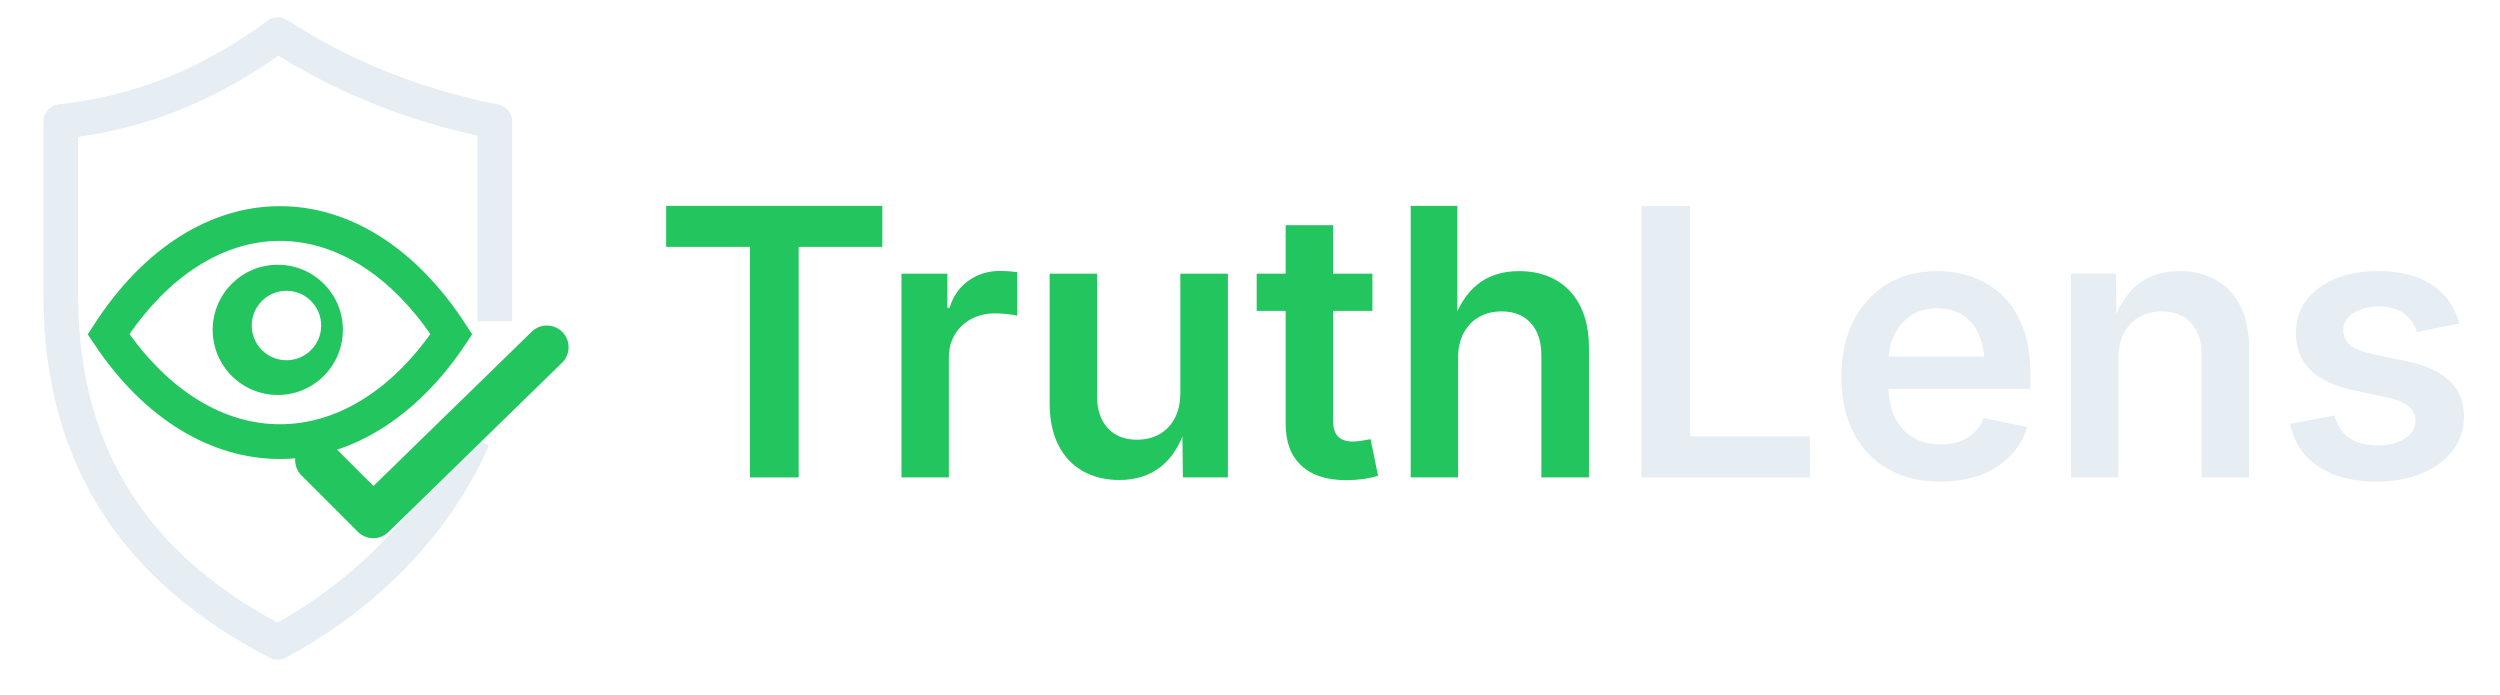
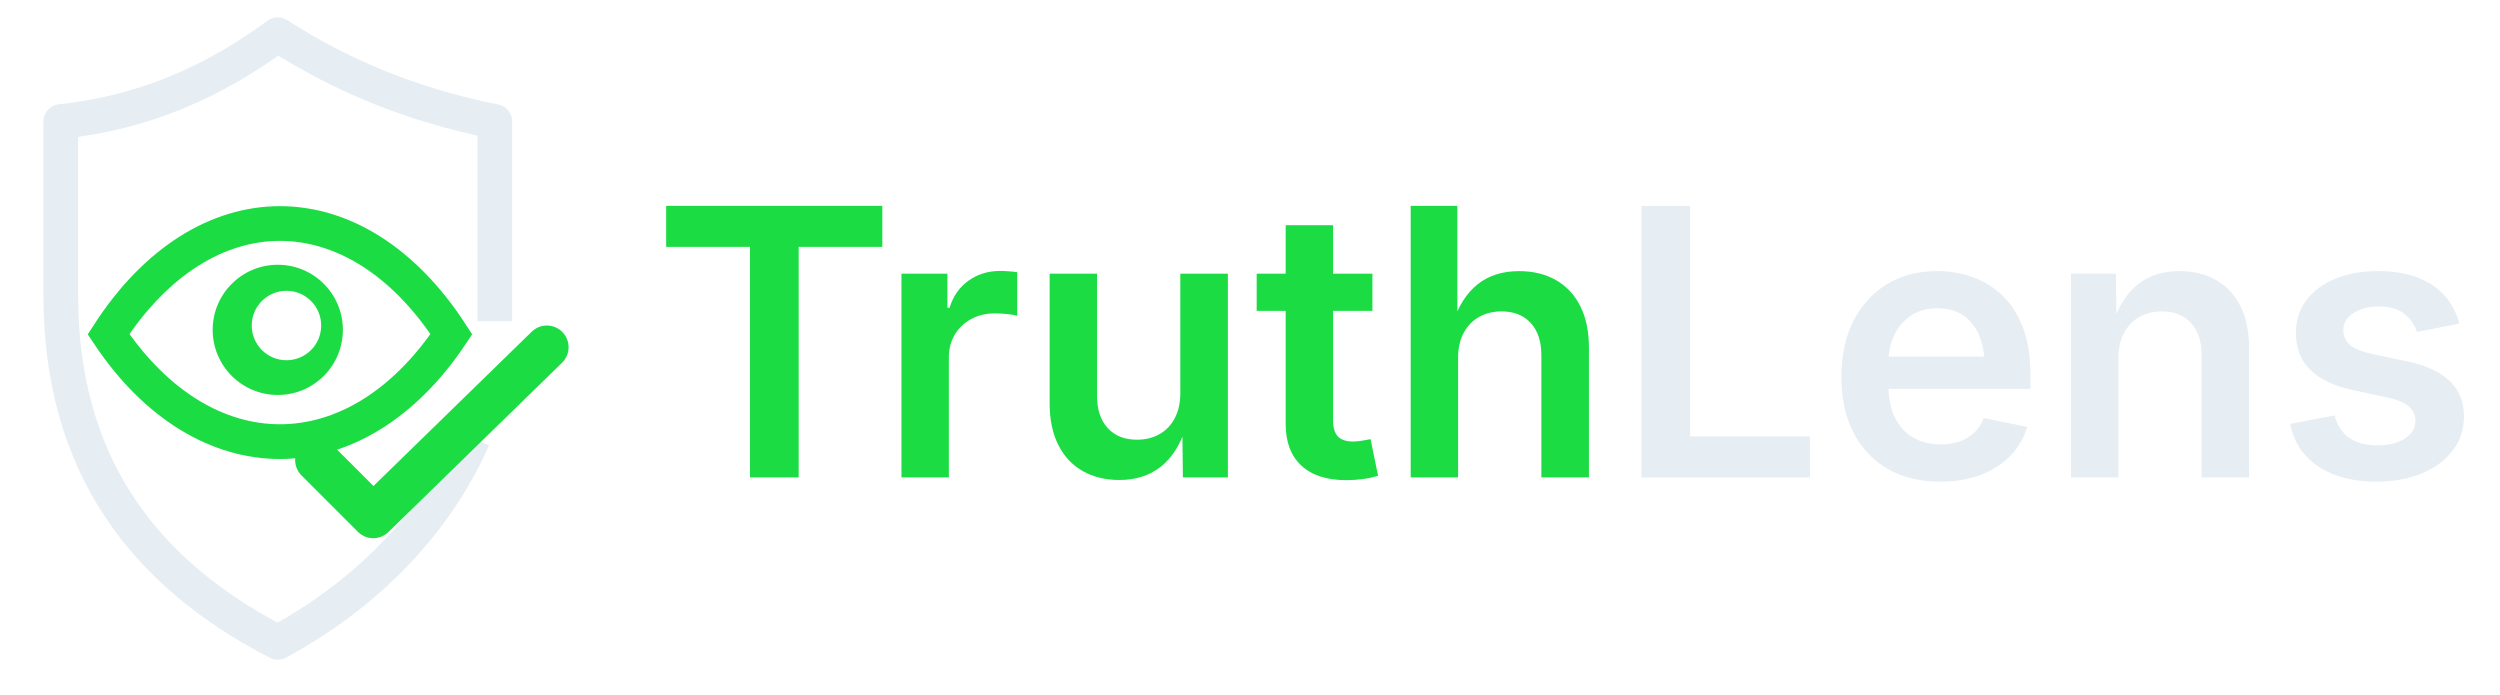
<svg xmlns="http://www.w3.org/2000/svg" viewBox="0 0 576 160" role="img" aria-label="TruthLens">
  <path d="M114 74V28C94 24 78 17 64 8 49 19 33 26 14 28V68C14 107 33 132 64 148 88 135 102 117 109 101" fill="none" stroke="#E6EDF3" stroke-width="8" stroke-linejoin="round" />
-   <path d="M25 77C47 43 82 43 104 77 82 110 47 110 25 77Z" fill="none" stroke="#22C55E" stroke-width="8" />
-   <path d="M64 61a15 15 0 1 0 0 30 15 15 0 1 0 0-30Zm2 6a8 8 0 1 1 0 16 8 8 0 1 1 0-16Z" fill="#22C55E" fill-rule="evenodd" />
-   <path d="m73 106 13 13 40-39" fill="none" stroke="#22C55E" stroke-width="10" stroke-linecap="round" stroke-linejoin="round" />
-   <path fill="#22C55E" transform="translate(150 110) scale(0.04199219 -0.04199219)" d="M83 1265L83 1490L1269 1490L1269 1265L810 1265L810 0L543 0L543 1265Z" />
-   <path fill="#22C55E" transform="translate(201.9023 110) scale(0.04199219 -0.04199219)" d="M138 0L138 1118L390 1118L390 931L402 931Q432 1028 507 1080.5Q582 1133 678 1133Q700 1133 727 1131Q754 1129 773 1126L773 887Q757 892 721 896Q685 900 650 900Q578 900 520.5 869Q463 838 430.5 783.5Q398 729 398 658L398 0Z" />
-   <path fill="#22C55E" transform="translate(236.042 110) scale(0.04199219 -0.04199219)" d="M521 -14Q406 -14 319.5 35Q233 84 185.5 178.5Q138 273 138 407L138 1118L398 1118L398 447Q398 335 456.5 271Q515 207 617 207Q686 207 740 237Q794 267 824.5 325Q855 383 855 463L855 1118L1116 1118L1116 0L869 0L866 276L886 276Q839 130 747 58Q655 -14 521 -14Z" />
-   <path fill="#22C55E" transform="translate(288.7002 110) scale(0.04199219 -0.04199219)" d="M655 1118L655 914L20 914L20 1118ZM179 1384L439 1384L439 315Q439 254 465 225.5Q491 197 550 197Q568 197 597.5 201.5Q627 206 645 210L686 9Q643 -4 598 -9.5Q553 -15 512 -15Q351 -15 265 65Q179 145 179 293Z" />
-   <path fill="#22C55E" transform="translate(319.2285 110) scale(0.04199219 -0.04199219)" d="M398 655L398 0L138 0L138 1490L394 1490L394 842L367 842Q414 987 505 1059.5Q596 1132 733 1132Q848 1132 934.5 1083Q1021 1034 1068.5 940Q1116 846 1116 711L1116 0L855 0L855 671Q855 783 797 847Q739 911 637 911Q568 911 514 881Q460 851 429 793.5Q398 736 398 655Z" />
+   <path d="M25 77C47 43 82 43 104 77 82 110 47 110 25 77Z" fill="none" stroke="#1CDC44" stroke-width="8" />
+   <path d="M64 61a15 15 0 1 0 0 30 15 15 0 1 0 0-30Zm2 6a8 8 0 1 1 0 16 8 8 0 1 1 0-16Z" fill="#1CDC44" fill-rule="evenodd" />
+   <path d="m73 106 13 13 40-39" fill="none" stroke="#1CDC44" stroke-width="10" stroke-linecap="round" stroke-linejoin="round" />
+   <path fill="#1CDC44" transform="translate(150 110) scale(0.04199219 -0.04199219)" d="M83 1265L83 1490L1269 1490L1269 1265L810 1265L810 0L543 0L543 1265Z" />
+   <path fill="#1CDC44" transform="translate(201.9023 110) scale(0.04199219 -0.04199219)" d="M138 0L138 1118L390 1118L390 931L402 931Q432 1028 507 1080.5Q582 1133 678 1133Q700 1133 727 1131Q754 1129 773 1126L773 887Q757 892 721 896Q685 900 650 900Q578 900 520.5 869Q463 838 430.5 783.5Q398 729 398 658L398 0Z" />
+   <path fill="#1CDC44" transform="translate(236.042 110) scale(0.04199219 -0.04199219)" d="M521 -14Q406 -14 319.5 35Q233 84 185.5 178.5Q138 273 138 407L138 1118L398 1118L398 447Q398 335 456.5 271Q515 207 617 207Q686 207 740 237Q794 267 824.5 325Q855 383 855 463L855 1118L1116 1118L1116 0L869 0L866 276L886 276Q839 130 747 58Q655 -14 521 -14Z" />
+   <path fill="#1CDC44" transform="translate(288.7002 110) scale(0.04199219 -0.04199219)" d="M655 1118L655 914L20 914L20 1118ZM179 1384L439 1384L439 315Q439 254 465 225.5Q491 197 550 197Q568 197 597.5 201.5Q627 206 645 210L686 9Q643 -4 598 -9.5Q553 -15 512 -15Q351 -15 265 65Q179 145 179 293Z" />
+   <path fill="#1CDC44" transform="translate(319.2285 110) scale(0.04199219 -0.04199219)" d="M398 655L398 0L138 0L138 1490L394 1490L394 842L367 842Q414 987 505 1059.5Q596 1132 733 1132Q848 1132 934.5 1083Q1021 1034 1068.5 940Q1116 846 1116 711L1116 0L855 0L855 671Q855 783 797 847Q739 911 637 911Q568 911 514 881Q460 851 429 793.5Q398 736 398 655Z" />
  <path fill="#E6EDF3" transform="translate(371.8867 110) scale(0.04199219 -0.04199219)" d="M150 0L150 1490L417 1490L417 225L1075 225L1075 0Z" />
  <path fill="#E6EDF3" transform="translate(420.5137 110) scale(0.04199219 -0.04199219)" d="M632 -23Q463 -23 341.5 48Q220 119 154.5 248Q89 377 89 552Q89 725 153.5 855Q218 985 336.5 1058.5Q455 1132 615 1132Q717 1132 809.5 1099Q902 1066 973.5 997Q1045 928 1085.5 821.5Q1126 715 1126 568L1126 486L212 486L212 663L997 663L875 611Q875 705 846 776.5Q817 848 759.5 888Q702 928 616 928Q530 928 470 887.5Q410 847 378.5 779.5Q347 712 347 629L347 507Q347 401 383 328Q419 255 484 218Q549 181 635 181Q692 181 738.5 197.5Q785 214 819 246.5Q853 279 870 326L1109 277Q1082 187 1017 119.5Q952 52 854.5 14.5Q757 -23 632 -23Z" />
  <path fill="#E6EDF3" transform="translate(471.3662 110) scale(0.04199219 -0.04199219)" d="M398 655L398 0L138 0L138 1118L384 1118L388 842L367 842Q414 987 505 1059.5Q596 1132 733 1132Q848 1132 934 1083Q1020 1034 1067.5 940Q1115 846 1115 711L1115 0L855 0L855 671Q855 783 797 847Q739 911 637 911Q568 911 514 881Q460 851 429 793.5Q398 736 398 655Z" />
  <path fill="#E6EDF3" transform="translate(523.9824 110) scale(0.04199219 -0.04199219)" d="M561 -23Q432 -23 333 14Q234 51 170.5 122Q107 193 88 294L331 340Q354 257 412.5 216.5Q471 176 566 176Q662 176 718.5 214.5Q775 253 775 310Q775 358 738 389.5Q701 421 624 438L433 479Q275 513 197 591Q119 669 119 792Q119 896 176 972Q233 1048 334.5 1090Q436 1132 570 1132Q697 1132 788.5 1096Q880 1060 936.5 995.5Q993 931 1015 844L783 798Q764 857 714 897.5Q664 938 573 938Q490 938 434.5 901.5Q379 865 379 808Q379 759 416 727Q453 695 538 677L728 637Q887 603 964 528Q1041 453 1041 335Q1041 229 980 148.5Q919 68 810.5 22.5Q702 -23 561 -23Z" />
</svg>
